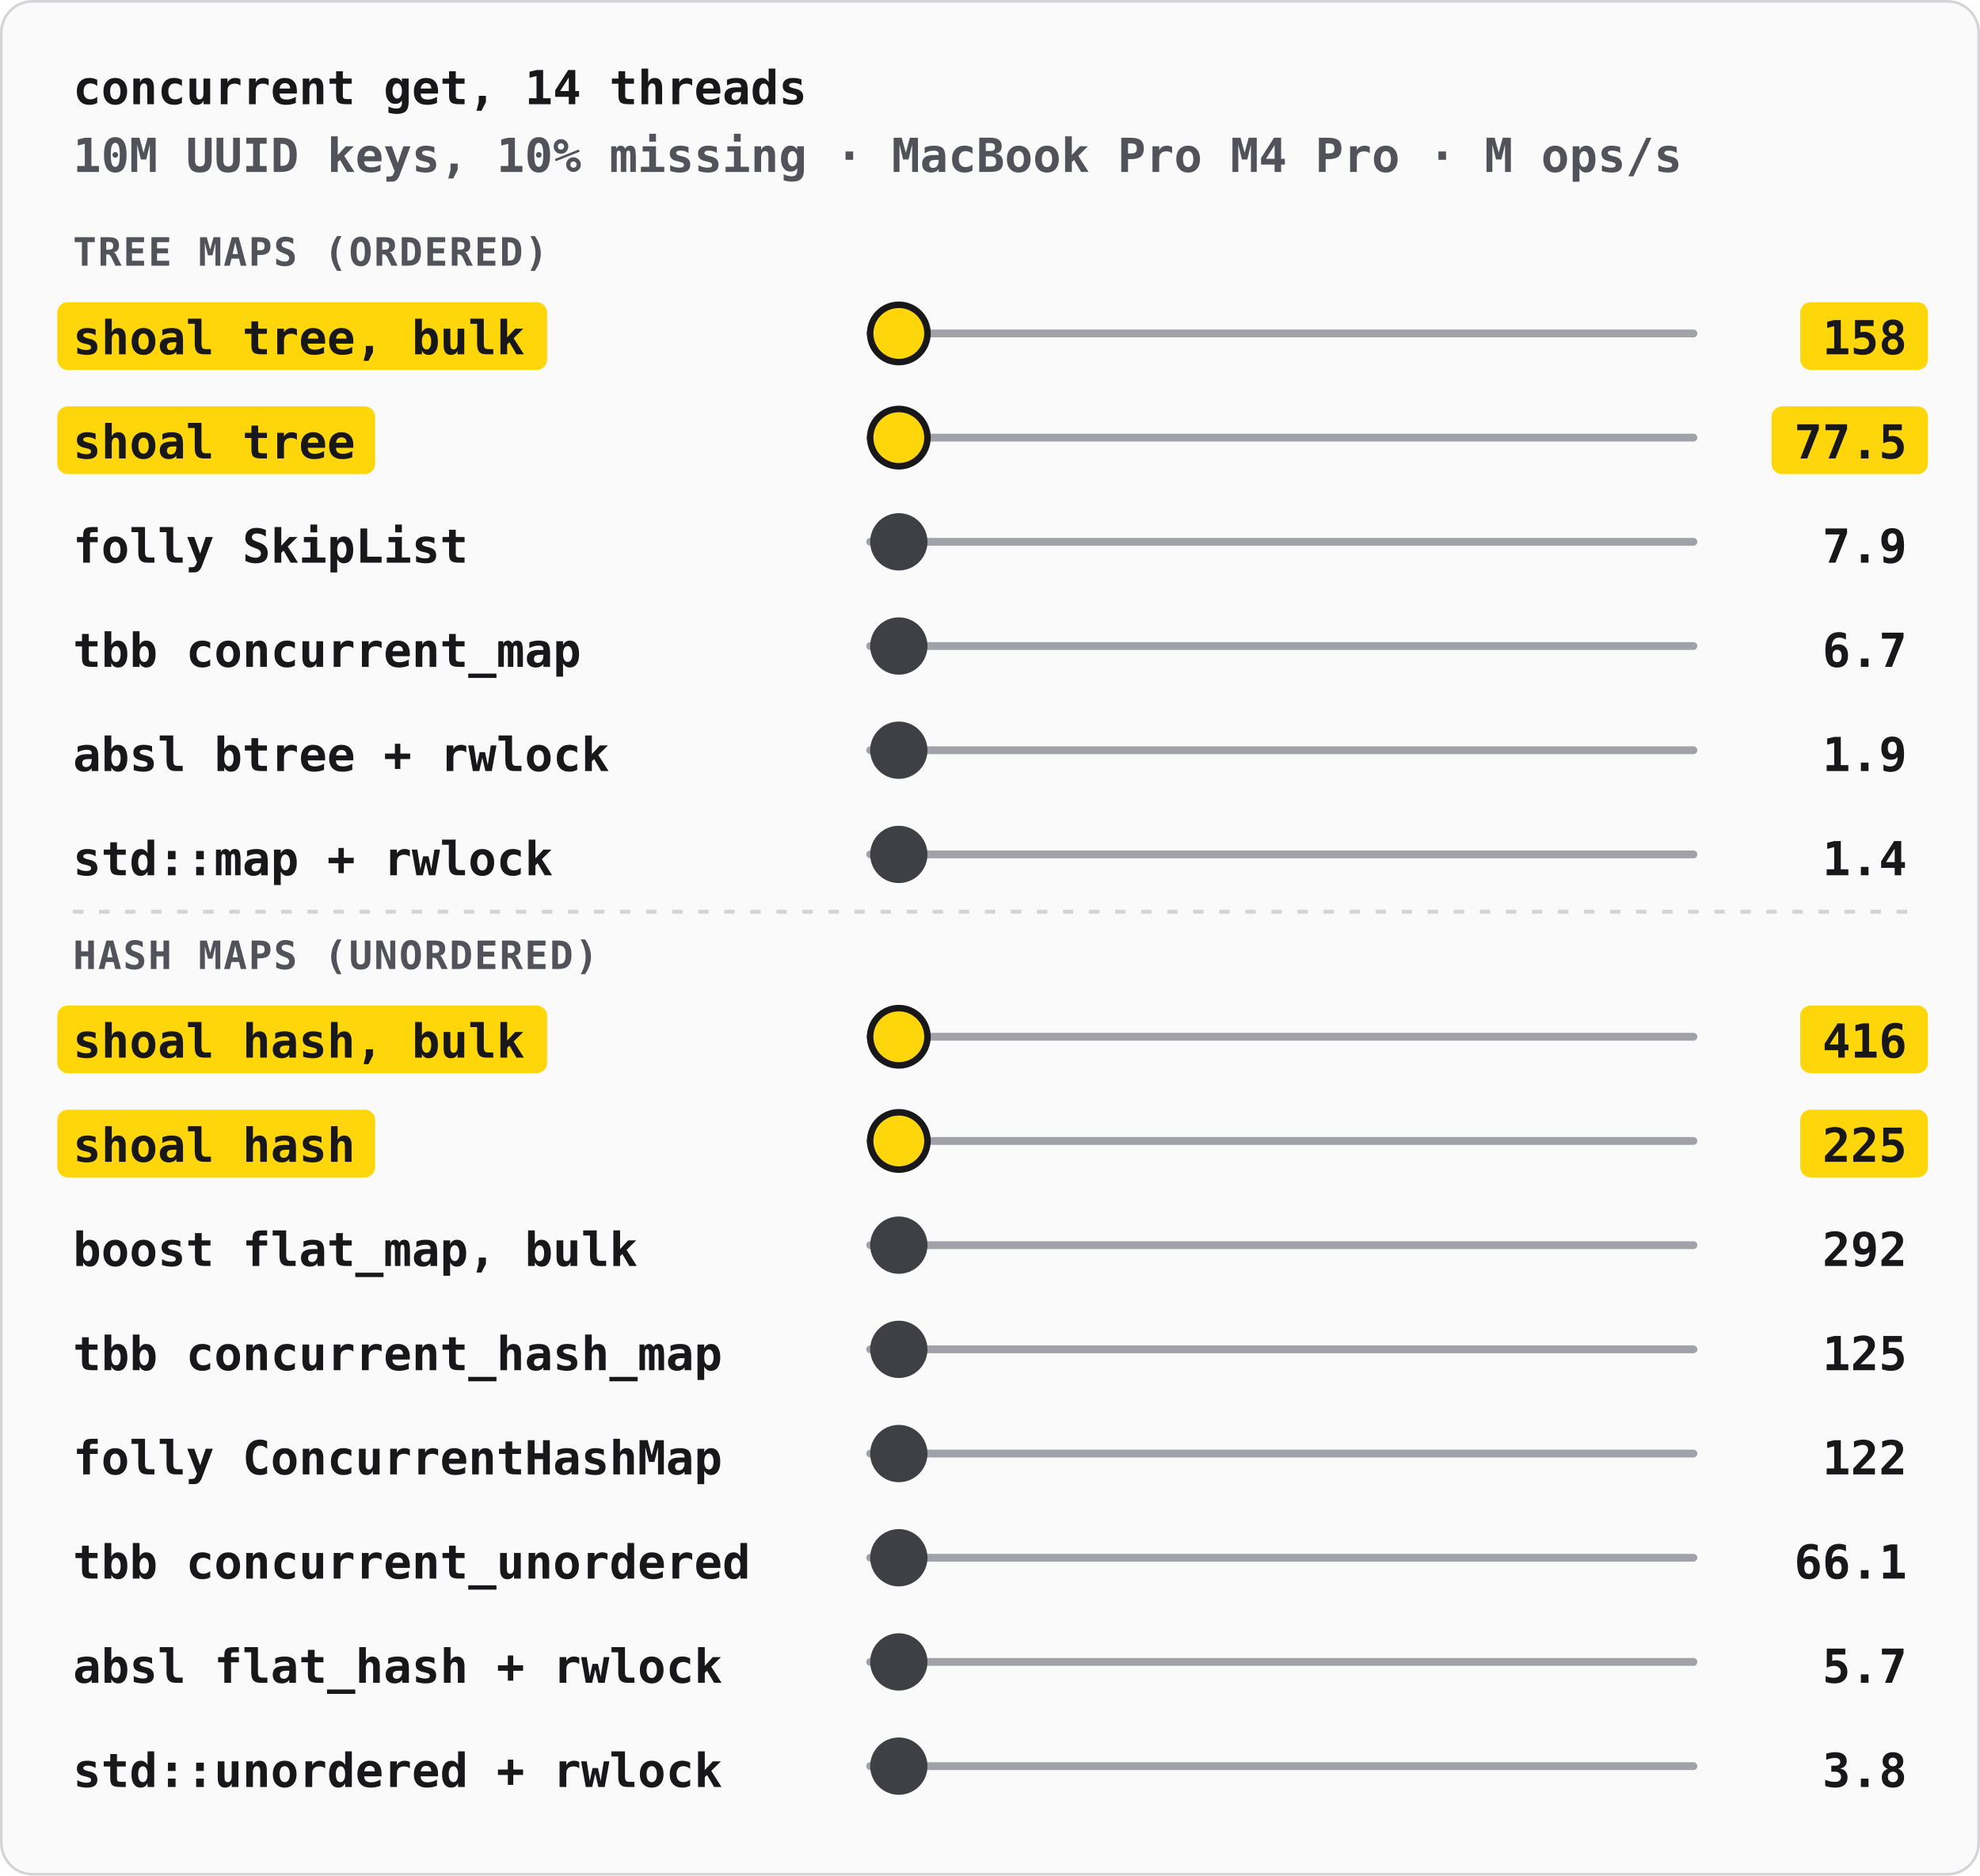
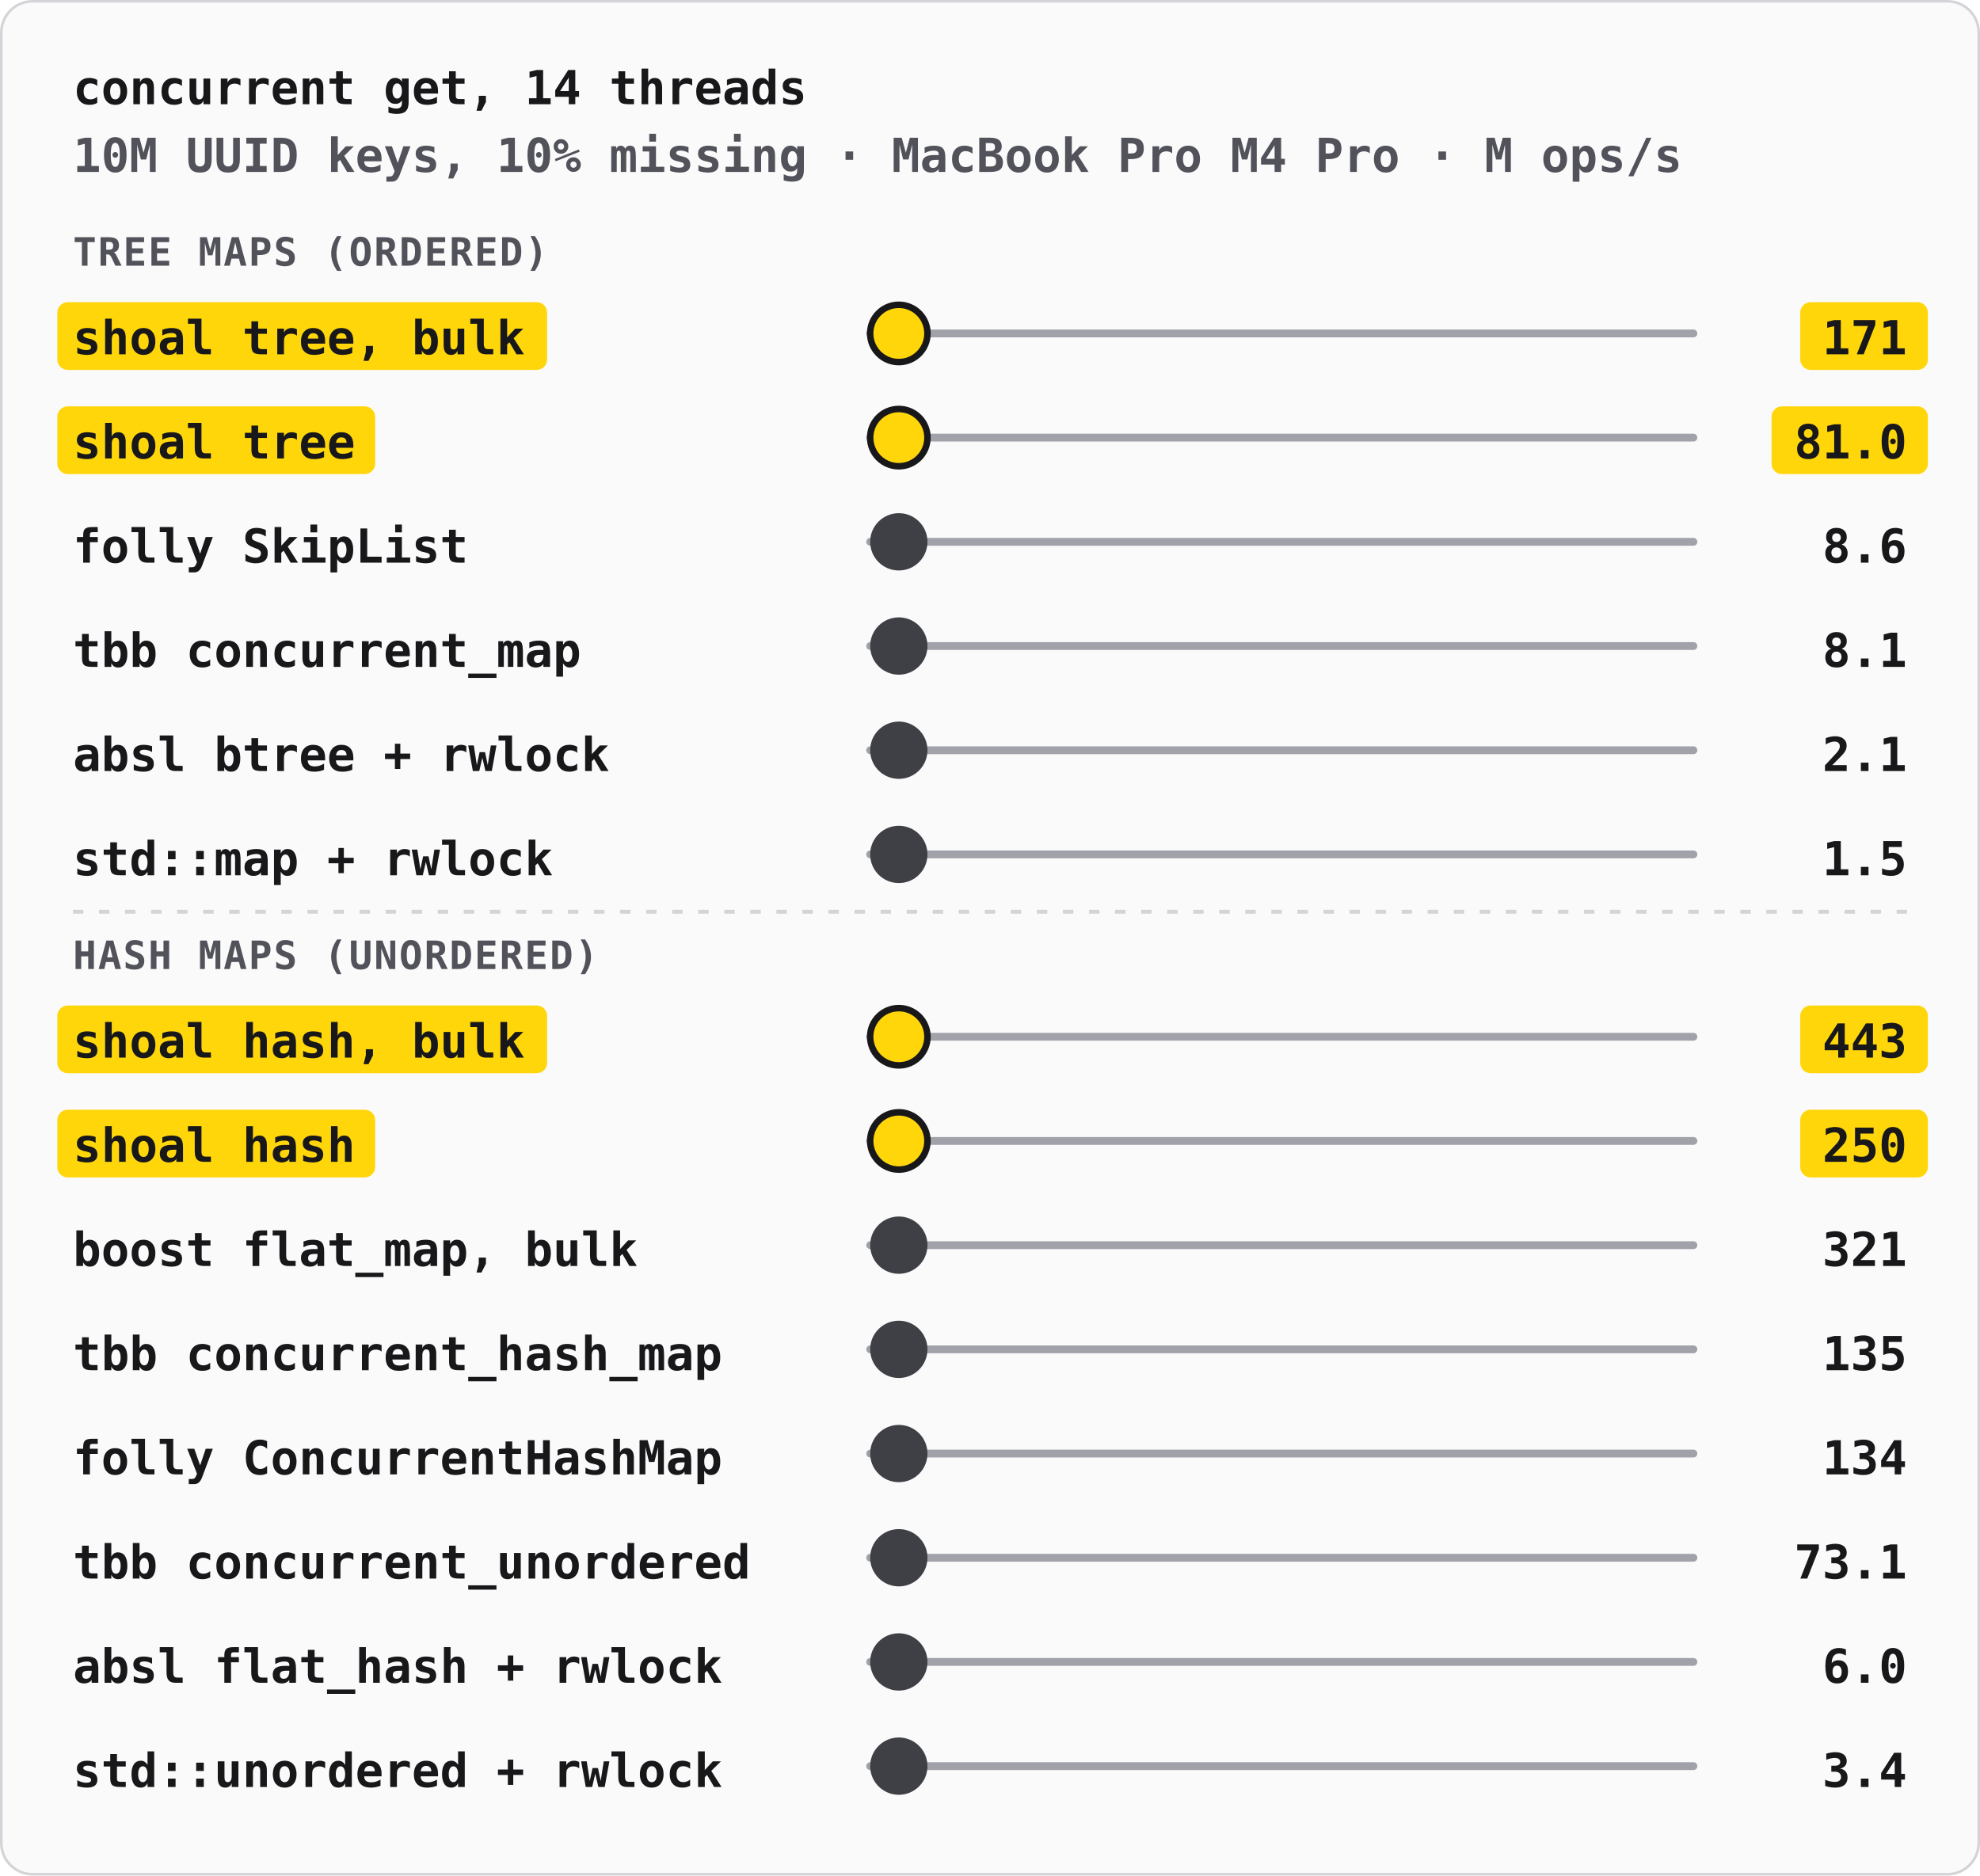
- <svg xmlns="http://www.w3.org/2000/svg" width="760" height="720" viewBox="0 0 760 720" role="img" aria-label="Concurrent get, 14 threads on 10M UUID keys, 10% missing, MacBook Pro M4 Pro, in million operations per second: shoal tree, bulk 158, shoal tree 77.5, tbb concurrent_map 6.7, folly SkipList 7.9, absl btree + rwlock 1.9, std::map + rwlock 1.4, shoal hash, bulk 416, shoal hash 225, boost flat_map, bulk 292, folly ConcurrentHashMap 122, tbb concurrent_hash_map 125, tbb concurrent_unordered 66.1, absl flat_hash + rwlock 5.7, std::unordered + rwlock 3.8.">
+ <svg xmlns="http://www.w3.org/2000/svg" width="760" height="720" viewBox="0 0 760 720" role="img" aria-label="Concurrent get, 14 threads on 10M UUID keys, 10% missing, MacBook Pro M4 Pro, in million operations per second: shoal tree, bulk 171, shoal tree 81.0, tbb concurrent_map 8.1, folly SkipList 8.6, absl btree + rwlock 2.1, std::map + rwlock 1.5, shoal hash, bulk 443, shoal hash 250, boost flat_map, bulk 321, folly ConcurrentHashMap 134, tbb concurrent_hash_map 135, tbb concurrent_unordered 73.1, absl flat_hash + rwlock 6.0, std::unordered + rwlock 3.4.">
  <style>
    text { font-family: ui-monospace, SFMono-Regular, Menlo, Consolas, monospace; font-size: 18px; font-weight: 600; fill: #18181b; }
    .title { font-weight: 800; }
    .muted { fill: #52525b; }
    .heat { fill: #52525b; font-size: 15px; font-weight: 700; letter-spacing: 0.04em; }
    .ours { font-weight: 800; }
    .value { text-anchor: end; }
    .highlight { fill: #ffd60a; }
    .track { stroke: #a1a1aa; stroke-width: 3; stroke-linecap: round; }
    .rule { stroke: #d4d4d8; stroke-width: 1.5; stroke-dasharray: 4 6; }
    .ball { animation: bounce linear infinite alternate; }
    @keyframes bounce { to { transform: translateX(294px); } }
  </style>
  <rect x="0.5" y="0.5" width="759" height="719" rx="12" fill="#fafafa" stroke="#d4d4d8" />
  <text class="title" x="28" y="40">concurrent get, 14 threads</text>
  <text class="muted" x="28" y="66">10M UUID keys, 10% missing · MacBook Pro M4 Pro · M ops/s</text>
  <text class="heat" x="28" y="102">TREE MAPS (ORDERED)</text>
  <rect class="highlight" x="22" y="116" width="188" height="26" rx="4" />
  <rect class="highlight" x="691" y="116" width="49" height="26" rx="4" />
  <text class="ours" x="28" y="136">shoal tree, bulk</text>
  <line class="track" x1="334" y1="128" x2="650" y2="128" />
-   <circle class="ball" cx="345" cy="128" r="11" fill="#ffd60a" stroke="#18181b" stroke-width="2.5" style="animation-duration: 1.58s" />
-   <text class="ours value" x="732" y="136">158</text>
+   <circle class="ball" cx="345" cy="128" r="11" fill="#ffd60a" stroke="#18181b" stroke-width="2.5" style="animation-duration: 1.55s" />
+   <text class="ours value" x="732" y="136">171</text>
  <rect class="highlight" x="22" y="156" width="122" height="26" rx="4" />
  <rect class="highlight" x="680" y="156" width="60" height="26" rx="4" />
  <text class="ours" x="28" y="176">shoal tree</text>
  <line class="track" x1="334" y1="168" x2="650" y2="168" />
-   <circle class="ball" cx="345" cy="168" r="11" fill="#ffd60a" stroke="#18181b" stroke-width="2.5" style="animation-duration: 3.22s" />
-   <text class="ours value" x="732" y="176">77.5</text>
+   <circle class="ball" cx="345" cy="168" r="11" fill="#ffd60a" stroke="#18181b" stroke-width="2.5" style="animation-duration: 3.28s" />
+   <text class="ours value" x="732" y="176">81.0</text>
  <text x="28" y="216">folly SkipList</text>
  <line class="track" x1="334" y1="208" x2="650" y2="208" />
-   <circle class="ball" cx="345" cy="208" r="11" fill="#3f3f46" style="animation-duration: 31.61s" />
-   <text class="value" x="732" y="216">7.9</text>
+   <circle class="ball" cx="345" cy="208" r="11" fill="#3f3f46" style="animation-duration: 30.89s" />
+   <text class="value" x="732" y="216">8.6</text>
  <text x="28" y="256">tbb concurrent_map</text>
  <line class="track" x1="334" y1="248" x2="650" y2="248" />
-   <circle class="ball" cx="345" cy="248" r="11" fill="#3f3f46" style="animation-duration: 37.27s" />
-   <text class="value" x="732" y="256">6.7</text>
+   <circle class="ball" cx="345" cy="248" r="11" fill="#3f3f46" style="animation-duration: 32.79s" />
+   <text class="value" x="732" y="256">8.1</text>
  <text x="28" y="296">absl btree + rwlock</text>
  <line class="track" x1="334" y1="288" x2="650" y2="288" />
-   <circle class="ball" cx="345" cy="288" r="11" fill="#3f3f46" style="animation-duration: 131.43s" />
-   <text class="value" x="732" y="296">1.9</text>
+   <circle class="ball" cx="345" cy="288" r="11" fill="#3f3f46" style="animation-duration: 126.49s" />
+   <text class="value" x="732" y="296">2.1</text>
  <text x="28" y="336">std::map + rwlock</text>
  <line class="track" x1="334" y1="328" x2="650" y2="328" />
-   <circle class="ball" cx="345" cy="328" r="11" fill="#3f3f46" style="animation-duration: 178.37s" />
-   <text class="value" x="732" y="336">1.4</text>
+   <circle class="ball" cx="345" cy="328" r="11" fill="#3f3f46" style="animation-duration: 177.08s" />
+   <text class="value" x="732" y="336">1.5</text>
  <line class="rule" x1="28" y1="350" x2="732" y2="350" />
  <text class="heat" x="28" y="372">HASH MAPS (UNORDERED)</text>
  <rect class="highlight" x="22" y="386" width="188" height="26" rx="4" />
  <rect class="highlight" x="691" y="386" width="49" height="26" rx="4" />
  <text class="ours" x="28" y="406">shoal hash, bulk</text>
  <line class="track" x1="334" y1="398" x2="650" y2="398" />
  <circle class="ball" cx="345" cy="398" r="11" fill="#ffd60a" stroke="#18181b" stroke-width="2.5" style="animation-duration: 0.60s" />
-   <text class="ours value" x="732" y="406">416</text>
+   <text class="ours value" x="732" y="406">443</text>
  <rect class="highlight" x="22" y="426" width="122" height="26" rx="4" />
  <rect class="highlight" x="691" y="426" width="49" height="26" rx="4" />
  <text class="ours" x="28" y="446">shoal hash</text>
  <line class="track" x1="334" y1="438" x2="650" y2="438" />
-   <circle class="ball" cx="345" cy="438" r="11" fill="#ffd60a" stroke="#18181b" stroke-width="2.5" style="animation-duration: 1.11s" />
-   <text class="ours value" x="732" y="446">225</text>
+   <circle class="ball" cx="345" cy="438" r="11" fill="#ffd60a" stroke="#18181b" stroke-width="2.5" style="animation-duration: 1.06s" />
+   <text class="ours value" x="732" y="446">250</text>
  <text x="28" y="486">boost flat_map, bulk</text>
  <line class="track" x1="334" y1="478" x2="650" y2="478" />
-   <circle class="ball" cx="345" cy="478" r="11" fill="#3f3f46" style="animation-duration: 0.86s" />
-   <text class="value" x="732" y="486">292</text>
+   <circle class="ball" cx="345" cy="478" r="11" fill="#3f3f46" style="animation-duration: 0.83s" />
+   <text class="value" x="732" y="486">321</text>
  <text x="28" y="526">tbb concurrent_hash_map</text>
  <line class="track" x1="334" y1="518" x2="650" y2="518" />
-   <circle class="ball" cx="345" cy="518" r="11" fill="#3f3f46" style="animation-duration: 2.00s" />
-   <text class="value" x="732" y="526">125</text>
+   <circle class="ball" cx="345" cy="518" r="11" fill="#3f3f46" style="animation-duration: 1.97s" />
+   <text class="value" x="732" y="526">135</text>
  <text x="28" y="566">folly ConcurrentHashMap</text>
  <line class="track" x1="334" y1="558" x2="650" y2="558" />
-   <circle class="ball" cx="345" cy="558" r="11" fill="#3f3f46" style="animation-duration: 2.04s" />
-   <text class="value" x="732" y="566">122</text>
+   <circle class="ball" cx="345" cy="558" r="11" fill="#3f3f46" style="animation-duration: 1.99s" />
+   <text class="value" x="732" y="566">134</text>
  <text x="28" y="606">tbb concurrent_unordered</text>
  <line class="track" x1="334" y1="598" x2="650" y2="598" />
-   <circle class="ball" cx="345" cy="598" r="11" fill="#3f3f46" style="animation-duration: 3.78s" />
-   <text class="value" x="732" y="606">66.1</text>
+   <circle class="ball" cx="345" cy="598" r="11" fill="#3f3f46" style="animation-duration: 3.63s" />
+   <text class="value" x="732" y="606">73.1</text>
  <text x="28" y="646">absl flat_hash + rwlock</text>
  <line class="track" x1="334" y1="638" x2="650" y2="638" />
-   <circle class="ball" cx="345" cy="638" r="11" fill="#3f3f46" style="animation-duration: 43.81s" />
-   <text class="value" x="732" y="646">5.7</text>
+   <circle class="ball" cx="345" cy="638" r="11" fill="#3f3f46" style="animation-duration: 44.27s" />
+   <text class="value" x="732" y="646">6.0</text>
  <text x="28" y="686">std::unordered + rwlock</text>
  <line class="track" x1="334" y1="678" x2="650" y2="678" />
-   <circle class="ball" cx="345" cy="678" r="11" fill="#3f3f46" style="animation-duration: 65.72s" />
-   <text class="value" x="732" y="686">3.8</text>
+   <circle class="ball" cx="345" cy="678" r="11" fill="#3f3f46" style="animation-duration: 78.12s" />
+   <text class="value" x="732" y="686">3.4</text>
</svg>
